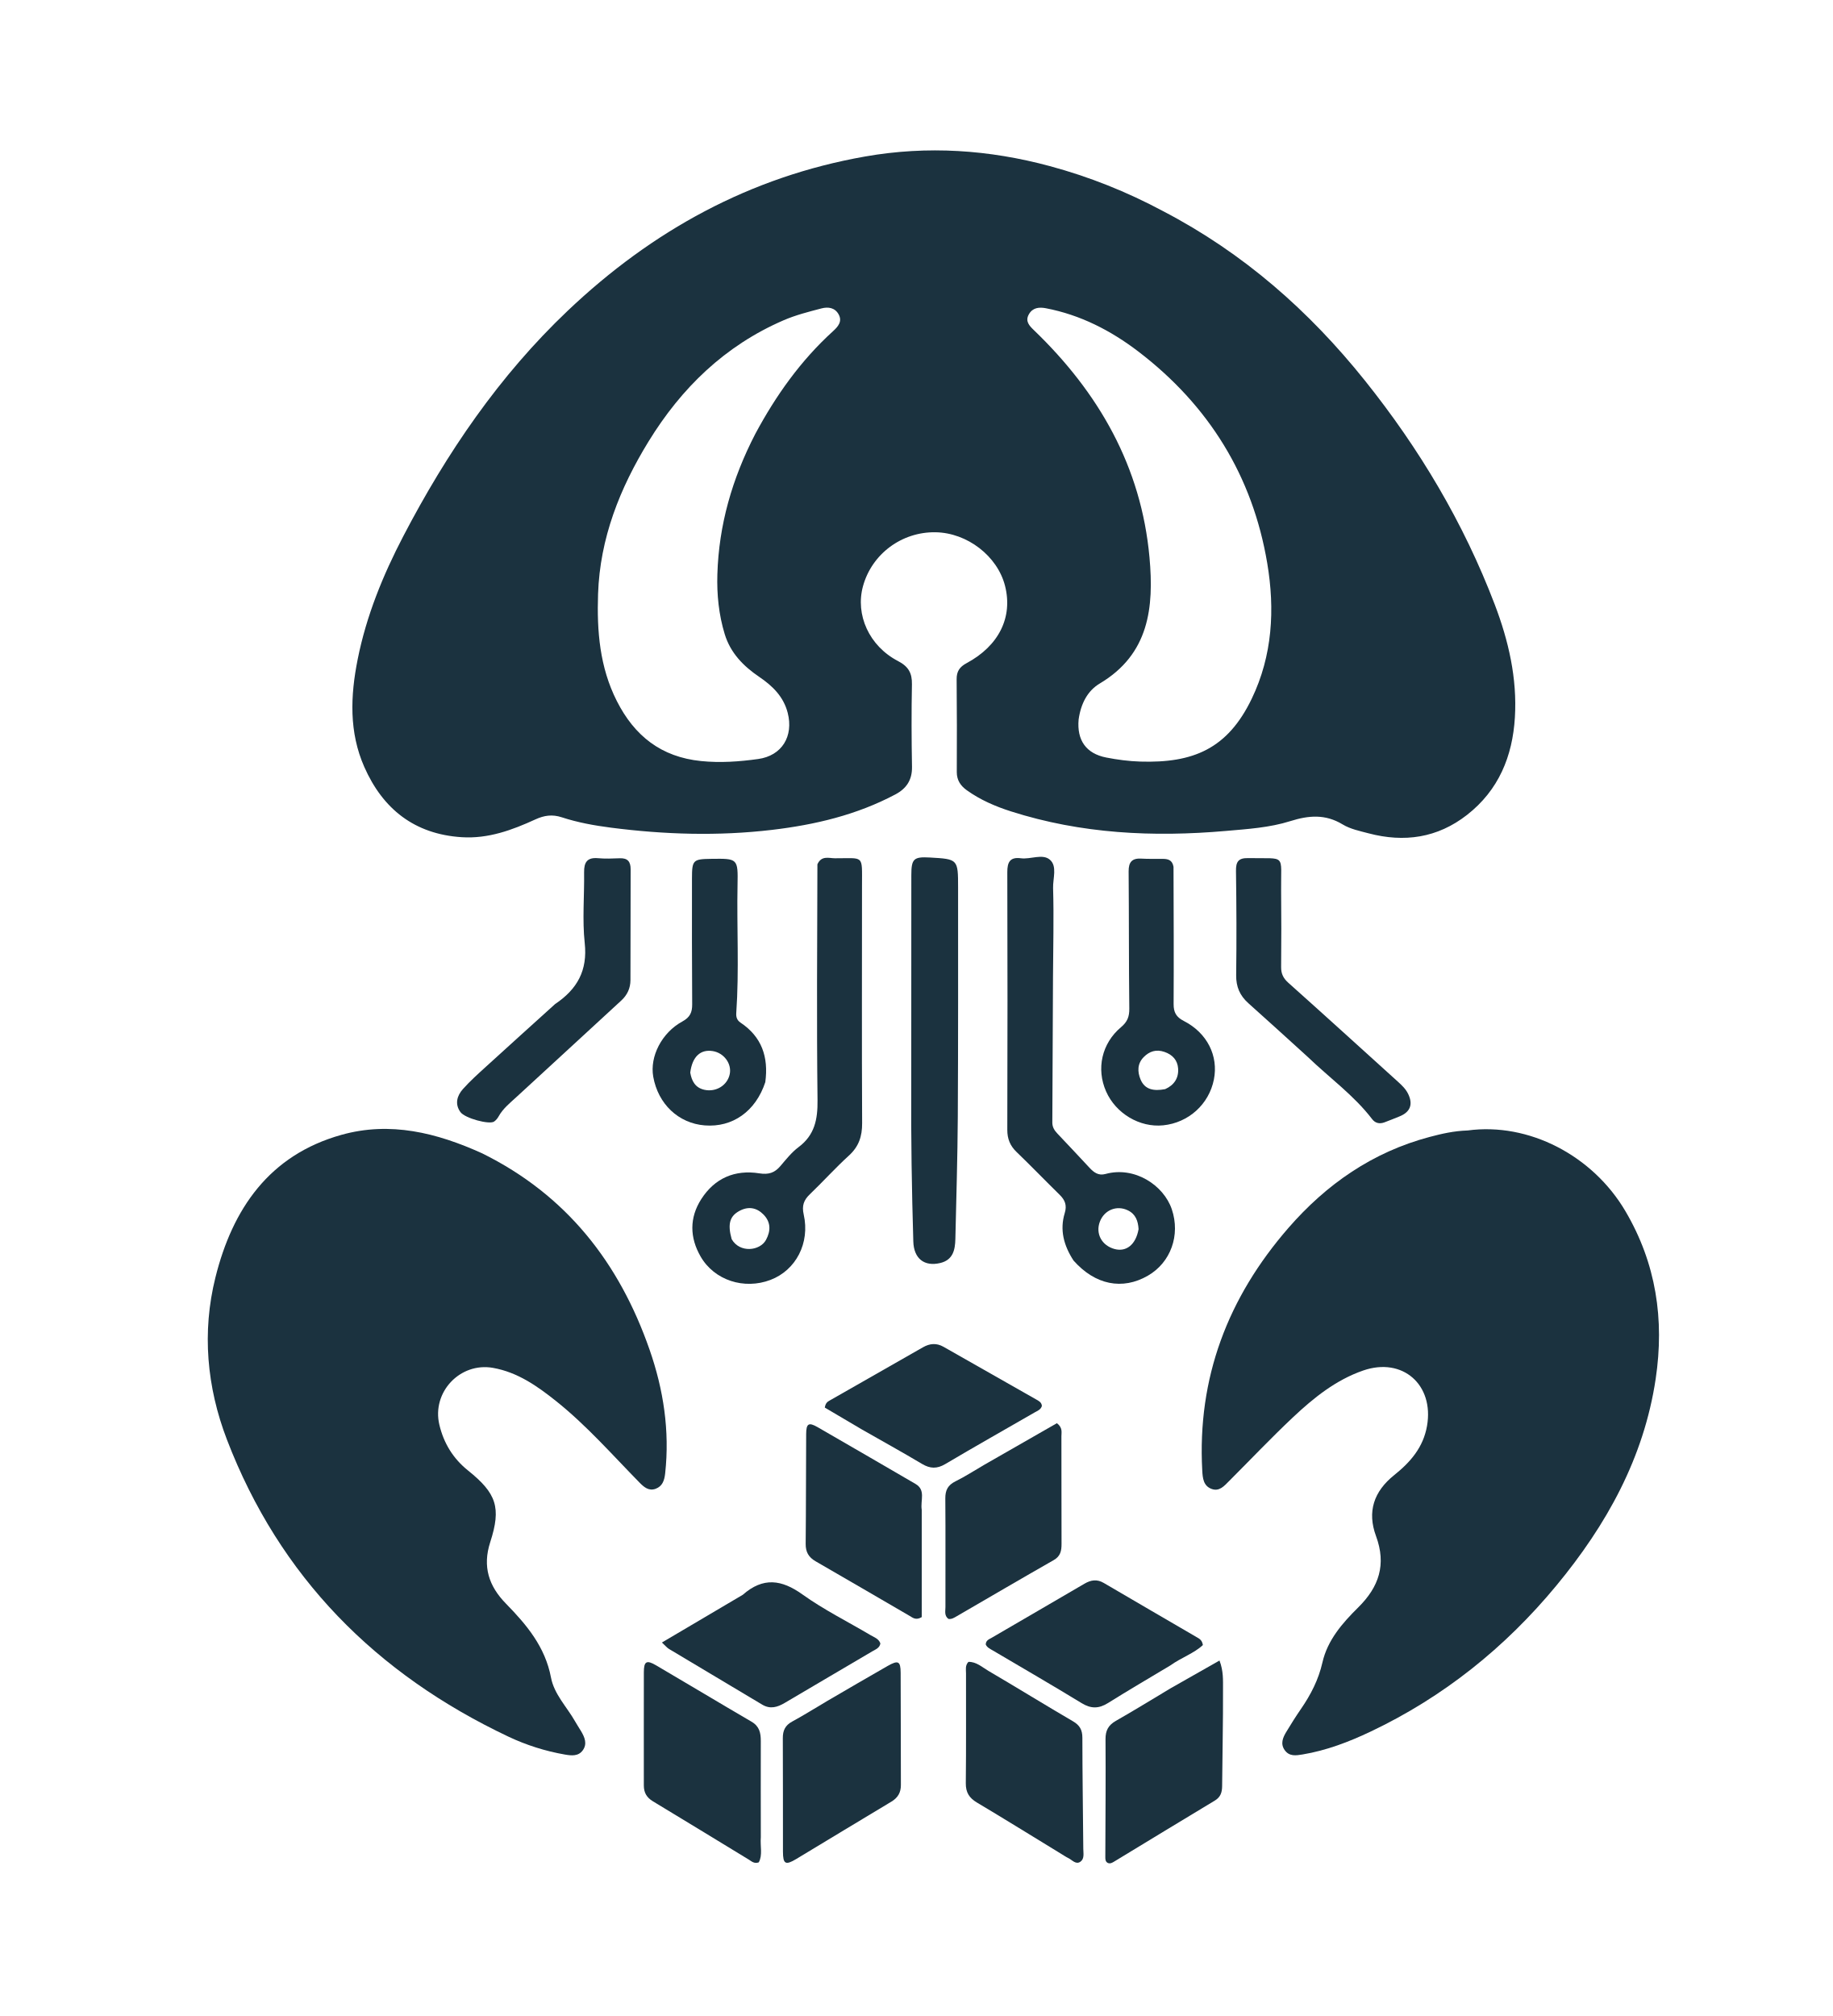
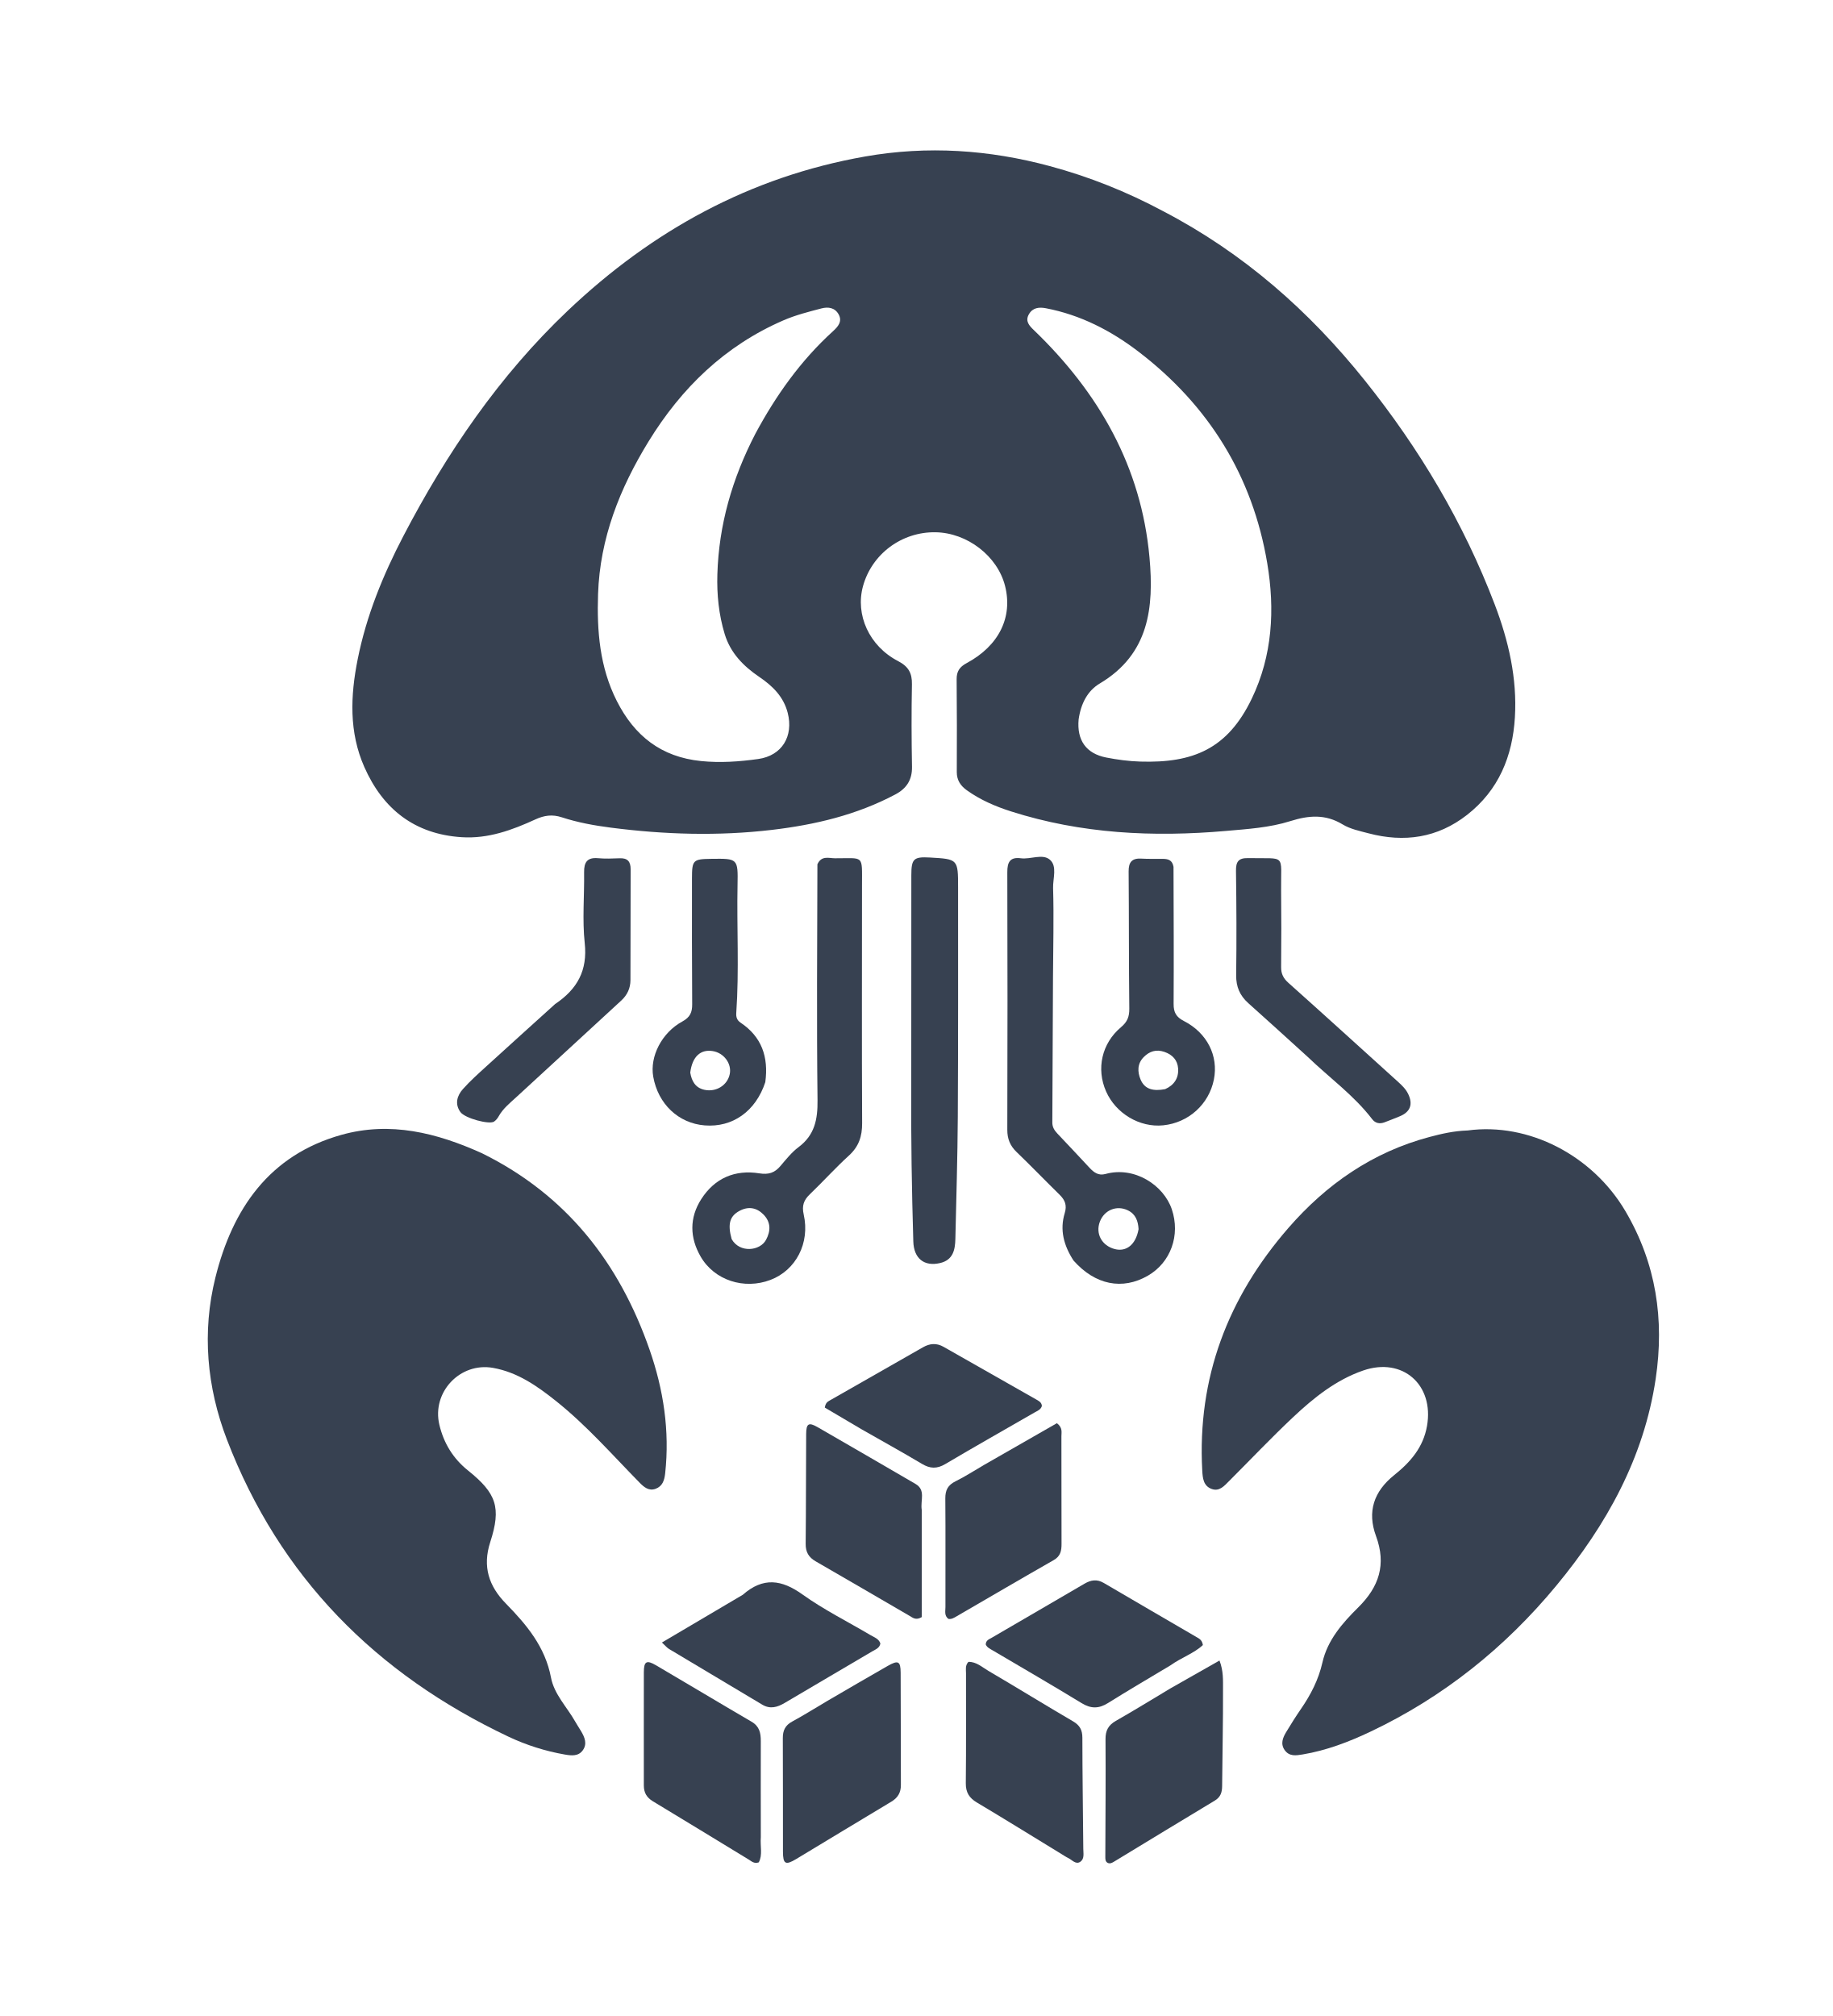
<svg xmlns="http://www.w3.org/2000/svg" version="1.1" id="Layer_1" x="0px" y="0px" width="100%" viewBox="0 0 800 880" enable-background="new 0 0 800 880" xml:space="preserve">
-   <path fill="#1b323f" opacity="1" stroke="none" d=" M507.73,92.191   C542.758,110.457 571.424,135.694 595.775,166.12   C619.58,195.863 638.857,228.219 652.442,263.851   C658.479,279.685 662.273,296.088 661.245,313.145   C660.223,330.109 654.18,344.928 640.343,355.721   C627.429,365.794 612.935,367.856 597.373,363.754   C593.517,362.738 589.398,361.896 586.067,359.874   C578.531,355.298 571.262,355.886 563.225,358.424   C554.177,361.282 544.599,361.88 535.14,362.709   C503.349,365.493 471.936,363.968 441.306,354.184   C434.485,352.005 427.885,349.167 421.995,344.941   C419.271,342.987 417.619,340.549 417.634,336.997   C417.693,323.504 417.708,310.01 417.568,296.518   C417.532,293.065 418.865,291.104 421.903,289.476   C436.048,281.894 442.16,269.403 438.696,255.742   C435.399,242.736 422.214,232.561 408.366,232.336   C393.614,232.096 380.572,241.785 376.695,255.865   C373.263,268.333 379.367,282.005 391.995,288.565   C396.548,290.929 398.148,293.804 398.054,298.719   C397.824,310.714 397.862,322.72 398.085,334.716   C398.192,340.451 395.657,344.207 390.831,346.768   C373.951,355.728 355.739,360.036 336.917,362.254   C313.46,365.017 290.059,364.294 266.685,361.282   C259.407,360.344 252.176,359.038 245.221,356.759   C241.066,355.398 237.559,355.909 233.732,357.664   C223.539,362.34 213.099,366.176 201.562,365.445   C180.953,364.138 167.134,353.166 159.024,334.805   C152.314,319.613 152.931,303.777 156.128,287.774   C159.92,268.795 167.142,251.116 176.011,234.098   C194.992,197.68 217.903,164.024 247.837,135.613   C284.602,100.719 327.368,77.135 377.67,68.302   C404.831,63.533 431.708,65.34 458.28,72.517   C475.401,77.141 491.77,83.647 507.73,92.191  M470.811,314.083   C470.004,323.096 474.067,328.937 482.845,330.662   C487.73,331.622 492.736,332.28 497.707,332.434   C520.72,333.144 535.795,326.973 546.37,305.012   C555.453,286.148 556.52,265.995 553.154,245.902   C546.769,207.779 527.575,176.892 496.885,153.449   C484.902,144.295 471.551,137.419 456.489,134.546   C453.537,133.983 450.727,134.272 449.076,137.233   C447.404,140.233 449.269,142.167 451.298,144.119   C479.606,171.357 498.163,203.668 501.754,243.368   C503.72,265.102 501.623,285.524 480.042,298.356   C474.805,301.47 471.806,306.984 470.811,314.083  M329.727,189.314   C338.691,172.616 349.535,157.347 363.64,144.539   C365.809,142.569 367.789,140.284 366.029,137.166   C364.404,134.286 361.514,133.856 358.58,134.623   C352.951,136.096 347.315,137.514 341.929,139.85   C316.389,150.923 297.421,169.351 283.061,192.752   C270.538,213.161 261.868,234.963 261.05,259.297   C260.508,275.421 261.753,291.198 269.222,305.965   C276.935,321.214 288.591,330.45 306.034,332.208   C314.443,333.056 322.709,332.457 330.913,331.319   C341.34,329.873 346.44,321.37 343.831,311.163   C342.02,304.077 337.202,299.397 331.426,295.482   C324.502,290.788 318.864,285.063 316.345,276.83   C313.737,268.307 312.862,259.495 313.127,250.679   C313.772,229.21 319.521,209.021 329.727,189.314  z" />
-   <path fill="#1b323f" opacity="1" stroke="none" d=" M210.442,503.432   C247.315,521.655 270.317,551.238 283.528,589.123   C289.629,606.62 292.365,624.554 290.348,643.102   C290.017,646.149 289.198,648.752 286.168,649.87   C283.191,650.969 281.061,649.108 279.156,647.167   C267.261,635.047 256.052,622.211 242.719,611.581   C234.494,605.023 225.924,598.988 215.195,597.086   C200.834,594.54 188.393,607.696 191.781,621.933   C193.693,629.968 197.764,636.645 204.262,641.86   C216.682,651.828 218.892,658.008 213.989,673.137   C210.513,683.86 213.396,692.388 220.839,699.992   C229.884,709.232 237.974,718.884 240.5,732.248   C241.883,739.564 247.429,745.056 251.032,751.407   C251.853,752.855 252.776,754.244 253.631,755.673   C255.236,758.354 256.427,761.245 254.355,764.057   C252.422,766.683 249.464,766.379 246.56,765.872   C237.976,764.373 229.7,761.742 221.88,758.04   C164.171,730.715 122.057,688.404 99.029,628.336   C90.256,605.451 88.103,581.418 94.029,557.623   C101.47,527.739 117.484,504.193 149.044,495.366   C170.328,489.414 190.551,494.424 210.442,503.432  z" />
-   <path fill="#1b323f" opacity="1" stroke="none" d=" M640.615,493.46   C667.304,489.861 695.193,504.364 709.508,528.717   C722.906,551.511 726.558,575.966 722.703,601.847   C717.554,636.415 701.184,665.709 679.348,692.118   C656.996,719.151 630.089,740.754 598.254,755.86   C588.768,760.361 578.969,764.106 568.521,765.843   C565.649,766.32 562.78,766.75 560.787,763.974   C558.808,761.218 559.927,758.526 561.427,756.036   C563.488,752.612 565.623,749.224 567.887,745.932   C572.166,739.708 575.53,733.197 577.233,725.683   C579.448,715.911 585.968,708.461 592.833,701.679   C601.943,692.679 605.207,682.94 600.619,670.489   C596.713,659.89 599.624,651.059 608.572,643.888   C615.665,638.204 621.245,631.799 622.888,622.43   C626.035,604.468 612.232,592.284 595.018,598.239   C583.117,602.356 573.453,610.135 564.456,618.593   C554.869,627.606 545.812,637.18 536.499,646.486   C534.383,648.6 532.246,651.214 528.807,649.913   C525.277,648.579 524.961,645.212 524.783,641.974   C522.545,601.437 535.968,566.4 562.338,536.056   C578.996,516.888 599.141,502.9 623.957,496.301   C629.262,494.891 634.626,493.649 640.615,493.46  z" />
-   <path fill="#1b323f" opacity="1" stroke="none" d=" M468.599,550.247   C464.3,543.653 462.516,536.847 464.751,529.527   C465.785,526.14 464.89,523.845 462.544,521.546   C456.24,515.367 450.116,509.002 443.755,502.884   C440.911,500.148 439.673,497.143 439.684,493.166   C439.787,455.688 439.807,418.21 439.685,380.733   C439.67,376.301 440.881,374.021 445.609,374.639   C449.88,375.196 455.025,372.535 458.237,375.244   C461.584,378.067 459.547,383.465 459.669,387.635   C460.05,400.599 459.687,413.584 459.628,426.561   C459.532,447.699 459.462,468.838 459.336,489.976   C459.324,491.997 460.238,493.428 461.54,494.802   C466.234,499.757 470.914,504.727 475.556,509.731   C477.466,511.79 479.497,513.295 482.535,512.453   C495.186,508.948 507.936,517.326 511.492,527.867   C515.295,539.136 511.046,551.085 501.022,556.86   C489.937,563.245 478.049,560.911 468.599,550.247  M496.982,536.538   C496.771,533.04 495.752,529.998 492.321,528.329   C487.451,525.961 482.016,528.164 480.079,533.288   C478.1,538.524 480.948,543.754 486.58,545.225   C491.595,546.535 495.768,543.361 496.982,536.538  z" />
-   <path fill="#1b323f" opacity="1" stroke="none" d=" M356.795,377.276   C358.57,373.325 361.812,374.631 364.407,374.641   C377.277,374.689 376.261,372.901 376.262,386.3   C376.262,420.965 376.142,455.63 376.315,490.293   C376.344,496.051 374.859,500.494 370.534,504.428   C364.624,509.805 359.262,515.78 353.489,521.314   C350.825,523.867 349.949,526.308 350.812,530.13   C353.632,542.617 347.402,554.466 336.313,558.687   C324.836,563.055 311.827,558.902 305.823,548.503   C301.051,540.239 300.863,531.586 306.099,523.426   C311.989,514.246 320.794,510.488 331.432,512.173   C335.489,512.815 338.095,511.959 340.603,509.031   C343.092,506.123 345.523,503.011 348.548,500.749   C355.594,495.482 356.946,488.662 356.847,480.237   C356.444,446.078 356.706,411.911 356.795,377.276  M319.367,540.886   C322.84,547.055 331.733,546.092 334.369,541.197   C336.488,537.262 336.474,533.436 333.266,530.16   C330.272,527.103 326.635,526.474 322.763,528.566   C318.566,530.835 317.51,534.236 319.367,540.886  z" />
-   <path fill="#1b323f" opacity="1" stroke="none" d=" M397.758,474   C397.767,443.016 397.771,412.532 397.79,382.048   C397.795,374.857 398.814,373.909 405.898,374.311   C418.148,375.007 418.199,375.007 418.199,387.455   C418.199,420.771 418.266,454.087 418.075,487.402   C417.973,505.218 417.413,523.032 417.013,540.846   C416.907,545.579 415.98,549.961 410.475,551.299   C403.426,553.012 398.875,549.348 398.656,541.938   C397.991,519.463 397.612,496.985 397.758,474  z" />
-   <path fill="#1b323f" opacity="1" stroke="none" d=" M360.752,742.683   C369.855,737.399 378.604,732.232 387.437,727.211   C392.079,724.572 393.099,725.096 393.129,730.152   C393.226,746.481 393.161,762.811 393.234,779.141   C393.249,782.488 391.917,784.739 389.029,786.464   C375.158,794.748 361.371,803.174 347.52,811.493   C342.855,814.295 341.771,813.685 341.756,808.232   C341.709,791.736 341.8,775.239 341.697,758.743   C341.677,755.373 342.74,753.12 345.787,751.471   C350.764,748.776 355.56,745.748 360.752,742.683  z" />
-   <path fill="#1b323f" opacity="1" stroke="none" d=" M332.094,801.948   C331.761,805.978 332.96,809.696 331.201,812.931   C329.163,813.654 328.034,812.451 326.8,811.702   C312.861,803.229 298.959,794.694 284.985,786.278   C282.253,784.633 281.025,782.475 281.03,779.344   C281.055,762.871 280.981,746.398 281.036,729.926   C281.052,725.172 282.219,724.493 286.357,726.917   C300.29,735.08 314.119,743.419 328.069,751.551   C331.506,753.554 332.098,756.473 332.086,759.991   C332.041,773.813 332.083,787.635 332.094,801.948  z" />
-   <path fill="#1b323f" opacity="1" stroke="none" d=" M510.988,736.94   C518.182,732.856 525.056,728.951 532.303,724.835   C534.078,729.453 533.824,733.484 533.84,737.328   C533.899,751.443 533.563,765.558 533.453,779.675   C533.432,782.37 532.769,784.459 530.291,785.951   C515.61,794.786 500.976,803.699 486.331,812.592   C485.462,813.12 484.612,813.631 483.539,813.19   C482.481,812.616 482.463,811.586 482.466,810.59   C482.515,793.45 482.68,776.309 482.555,759.17   C482.528,755.349 483.803,753.03 487.089,751.158   C495.037,746.633 502.819,741.818 510.988,736.94  z" />
-   <path fill="#1b323f" opacity="1" stroke="none" d=" M462.989,809.093   C450.595,801.522 438.564,794.059 426.406,786.81   C423.034,784.799 421.525,782.388 421.57,778.364   C421.749,762.373 421.629,746.378 421.662,730.385   C421.666,728.776 421.216,727.029 422.707,725.421   C426.143,725.317 428.693,727.742 431.44,729.351   C443.796,736.589 455.97,744.14 468.34,751.353   C471.329,753.097 472.447,755.132 472.451,758.535   C472.467,774.686 472.714,790.837 472.852,806.988   C472.869,808.956 473.408,811.333 471.643,812.614   C469.608,814.091 468.017,811.879 466.312,811.064   C465.264,810.564 464.304,809.882 462.989,809.093  z" />
-   <path fill="#1b323f" opacity="1" stroke="none" d=" M334.05,472.365   C329.852,485.123 319.751,492.207 307.625,491.249   C296.146,490.342 287.243,481.919 285.131,469.966   C283.585,461.21 288.805,450.792 297.853,445.881   C301.21,444.059 302.159,441.888 302.135,438.375   C302.011,420.074 302.02,401.771 302.044,383.469   C302.054,375.386 302.498,375 310.469,374.891   C322.03,374.732 322.16,374.735 321.932,386.276   C321.565,404.901 322.67,423.54 321.378,442.153   C321.254,443.949 321.665,445.333 323.276,446.411   C332.436,452.543 335.54,461.296 334.05,472.365  M301.287,468.202   C301.927,471.882 303.46,474.829 307.488,475.707   C312.58,476.817 317.531,473.739 318.528,468.852   C319.463,464.27 315.974,459.569 311.069,458.801   C305.804,457.977 302.193,461.148 301.287,468.202  z" />
-   <path fill="#1b323f" opacity="1" stroke="none" d=" M402.333,659.058   C402.333,675.137 402.333,690.726 402.333,705.881   C399.778,707.423 398.411,706.141 397.042,705.348   C383.367,697.424 369.746,689.409 356.042,681.538   C352.951,679.763 351.633,677.467 351.671,673.871   C351.841,657.897 351.783,641.92 351.887,625.945   C351.916,621.396 352.97,620.721 356.851,622.948   C371.131,631.142 385.334,639.47 399.58,647.724   C404.235,650.42 401.673,654.89 402.333,659.058  z" />
-   <path fill="#1b323f" opacity="1" stroke="none" d=" M429.496,639.47   C440.424,633.206 451.04,627.129 461.337,621.235   C463.939,623.247 463.296,625.226 463.302,626.945   C463.354,642.592 463.294,658.239 463.358,673.886   C463.37,676.895 462.929,679.292 459.953,680.99   C445.79,689.071 431.72,697.315 417.617,705.5   C416.476,706.162 415.356,706.898 413.973,706.661   C412.099,705.236 412.683,703.255 412.679,701.529   C412.642,685.715 412.765,669.901 412.627,654.088   C412.596,650.459 413.762,648.236 417.062,646.612   C421.233,644.559 425.154,641.999 429.496,639.47  z" />
-   <path fill="#1b323f" opacity="1" stroke="none" d=" M512.234,378.381   C512.298,398.654 512.392,418.464 512.278,438.272   C512.257,441.892 513.41,443.967 516.724,445.658   C526.928,450.865 531.905,460.906 529.86,471.21   C527.714,482.026 518.785,490.092 507.716,491.215   C497.467,492.254 487.039,486.052 482.788,476.389   C478.463,466.56 480.865,455.473 489.337,448.361   C492.074,446.064 492.974,443.79 492.934,440.296   C492.706,420.322 492.81,400.345 492.642,380.371   C492.607,376.283 494.141,374.551 498.223,374.795   C501.376,374.983 504.547,374.857 507.709,374.906   C509.836,374.939 511.722,375.39 512.234,378.381  M508.578,475.419   C512.509,473.681 514.55,470.556 514.242,466.374   C513.978,462.805 511.837,460.386 508.28,459.166   C504.669,457.927 501.737,458.888 499.22,461.433   C496.394,464.29 496.456,467.847 497.841,471.181   C499.668,475.576 503.489,476.386 508.578,475.419  z" />
-   <path fill="#1b323f" opacity="1" stroke="none" d=" M510.884,726.951   C501.596,732.536 492.54,737.805 483.671,743.371   C479.666,745.885 476.244,745.943 472.146,743.44   C459.377,735.643 446.422,728.15 433.537,720.542   C432.262,719.789 430.851,719.196 430.273,717.82   C430.333,715.982 431.757,715.55 432.851,714.911   C446.347,707.03 459.875,699.205 473.359,691.304   C476.172,689.656 478.816,689.226 481.782,690.968   C495.401,698.968 509.069,706.885 522.709,714.849   C523.706,715.431 524.73,716.054 525.051,718.083   C521.18,721.708 515.693,723.509 510.884,726.951  z" />
-   <path fill="#1b323f" opacity="1" stroke="none" d=" M324.203,696.146   C333.137,688.304 341.201,689.494 350.293,696.006   C359.593,702.667 369.972,707.818 379.852,713.675   C381.518,714.662 383.573,715.269 384.284,717.38   C383.938,719.392 382.201,719.965 380.83,720.776   C368.081,728.318 355.281,735.771 342.541,743.327   C339.322,745.236 336.181,746.163 332.706,744.087   C319.129,735.976 305.539,727.889 291.976,719.757   C291.164,719.271 290.542,718.468 288.923,716.973   C300.905,709.898 312.395,703.113 324.203,696.146  z" />
-   <path fill="#1b323f" opacity="1" stroke="none" d=" M376.129,623.927   C370.444,620.568 365.071,617.399 360.018,614.419   C360.362,612.38 361.224,611.863 362.1,611.363   C375.693,603.608 389.289,595.858 402.88,588.097   C405.851,586.401 408.783,586.145 411.868,587.905   C425.317,595.579 438.798,603.197 452.255,610.857   C453.385,611.5 454.665,612.089 454.777,613.716   C454.316,615.349 452.802,615.852 451.535,616.583   C438.555,624.071 425.504,631.44 412.61,639.073   C408.987,641.218 405.998,641.121 402.448,639.004   C393.87,633.889 385.121,629.061 376.129,623.927  z" />
-   <path fill="#1b323f" opacity="1" stroke="none" d=" M242.299,438.279   C252.006,431.763 256.522,423.593 255.23,411.675   C254.125,401.478 255.108,391.064 254.958,380.75   C254.895,376.375 256.324,374.183 261.038,374.609   C264.175,374.892 267.361,374.765 270.517,374.639   C273.965,374.501 275.282,376.119 275.27,379.441   C275.209,395.582 275.261,411.723 275.19,427.864   C275.175,431.324 273.83,434.303 271.219,436.705   C255.913,450.777 240.65,464.895 225.328,478.951   C222.507,481.539 219.518,483.925 217.617,487.363   C217.149,488.21 216.454,489.032 215.664,489.58   C213.627,490.995 202.953,488.165 200.975,485.431   C198.439,481.927 199.473,478.289 202.061,475.385   C205.15,471.919 208.639,468.794 212.078,465.656   C222.032,456.574 232.047,447.56 242.299,438.279  z" />
-   <path fill="#1b323f" opacity="1" stroke="none" d=" M570.743,461.279   C561.963,453.335 553.506,445.564 544.928,437.928   C541.194,434.604 539.515,430.756 539.583,425.652   C539.783,410.507 539.721,395.356 539.502,380.211   C539.443,376.196 540.513,374.482 544.787,374.568   C561.699,374.911 559.024,372.369 559.2,388.669   C559.321,399.821 559.307,410.975 559.205,422.127   C559.179,425.036 560.154,427.028 562.351,428.992   C578.359,443.298 594.24,457.747 610.16,472.153   C611.892,473.72 613.586,475.319 614.634,477.465   C616.887,482.078 615.586,485.447 610.812,487.347   C608.648,488.209 606.498,489.107 604.314,489.912   C602.23,490.681 600.327,490.332 598.937,488.515   C590.982,478.111 580.328,470.504 570.743,461.279  z" />
+   <path fill="#374151" opacity="1" stroke="none" d=" M507.73,92.191   C542.758,110.457 571.424,135.694 595.775,166.12   C619.58,195.863 638.857,228.219 652.442,263.851   C658.479,279.685 662.273,296.088 661.245,313.145   C660.223,330.109 654.18,344.928 640.343,355.721   C627.429,365.794 612.935,367.856 597.373,363.754   C593.517,362.738 589.398,361.896 586.067,359.874   C578.531,355.298 571.262,355.886 563.225,358.424   C554.177,361.282 544.599,361.88 535.14,362.709   C503.349,365.493 471.936,363.968 441.306,354.184   C434.485,352.005 427.885,349.167 421.995,344.941   C419.271,342.987 417.619,340.549 417.634,336.997   C417.693,323.504 417.708,310.01 417.568,296.518   C417.532,293.065 418.865,291.104 421.903,289.476   C436.048,281.894 442.16,269.403 438.696,255.742   C435.399,242.736 422.214,232.561 408.366,232.336   C393.614,232.096 380.572,241.785 376.695,255.865   C373.263,268.333 379.367,282.005 391.995,288.565   C396.548,290.929 398.148,293.804 398.054,298.719   C397.824,310.714 397.862,322.72 398.085,334.716   C398.192,340.451 395.657,344.207 390.831,346.768   C373.951,355.728 355.739,360.036 336.917,362.254   C313.46,365.017 290.059,364.294 266.685,361.282   C259.407,360.344 252.176,359.038 245.221,356.759   C241.066,355.398 237.559,355.909 233.732,357.664   C223.539,362.34 213.099,366.176 201.562,365.445   C180.953,364.138 167.134,353.166 159.024,334.805   C152.314,319.613 152.931,303.777 156.128,287.774   C159.92,268.795 167.142,251.116 176.011,234.098   C194.992,197.68 217.903,164.024 247.837,135.613   C284.602,100.719 327.368,77.135 377.67,68.302   C404.831,63.533 431.708,65.34 458.28,72.517   C475.401,77.141 491.77,83.647 507.73,92.191  M470.811,314.083   C470.004,323.096 474.067,328.937 482.845,330.662   C487.73,331.622 492.736,332.28 497.707,332.434   C520.72,333.144 535.795,326.973 546.37,305.012   C555.453,286.148 556.52,265.995 553.154,245.902   C546.769,207.779 527.575,176.892 496.885,153.449   C484.902,144.295 471.551,137.419 456.489,134.546   C453.537,133.983 450.727,134.272 449.076,137.233   C447.404,140.233 449.269,142.167 451.298,144.119   C479.606,171.357 498.163,203.668 501.754,243.368   C503.72,265.102 501.623,285.524 480.042,298.356   C474.805,301.47 471.806,306.984 470.811,314.083  M329.727,189.314   C338.691,172.616 349.535,157.347 363.64,144.539   C365.809,142.569 367.789,140.284 366.029,137.166   C364.404,134.286 361.514,133.856 358.58,134.623   C352.951,136.096 347.315,137.514 341.929,139.85   C316.389,150.923 297.421,169.351 283.061,192.752   C270.538,213.161 261.868,234.963 261.05,259.297   C260.508,275.421 261.753,291.198 269.222,305.965   C276.935,321.214 288.591,330.45 306.034,332.208   C314.443,333.056 322.709,332.457 330.913,331.319   C341.34,329.873 346.44,321.37 343.831,311.163   C342.02,304.077 337.202,299.397 331.426,295.482   C324.502,290.788 318.864,285.063 316.345,276.83   C313.737,268.307 312.862,259.495 313.127,250.679   C313.772,229.21 319.521,209.021 329.727,189.314  z" />
+   <path fill="#374151" opacity="1" stroke="none" d=" M210.442,503.432   C247.315,521.655 270.317,551.238 283.528,589.123   C289.629,606.62 292.365,624.554 290.348,643.102   C290.017,646.149 289.198,648.752 286.168,649.87   C283.191,650.969 281.061,649.108 279.156,647.167   C267.261,635.047 256.052,622.211 242.719,611.581   C234.494,605.023 225.924,598.988 215.195,597.086   C200.834,594.54 188.393,607.696 191.781,621.933   C193.693,629.968 197.764,636.645 204.262,641.86   C216.682,651.828 218.892,658.008 213.989,673.137   C210.513,683.86 213.396,692.388 220.839,699.992   C229.884,709.232 237.974,718.884 240.5,732.248   C241.883,739.564 247.429,745.056 251.032,751.407   C251.853,752.855 252.776,754.244 253.631,755.673   C255.236,758.354 256.427,761.245 254.355,764.057   C252.422,766.683 249.464,766.379 246.56,765.872   C237.976,764.373 229.7,761.742 221.88,758.04   C164.171,730.715 122.057,688.404 99.029,628.336   C90.256,605.451 88.103,581.418 94.029,557.623   C101.47,527.739 117.484,504.193 149.044,495.366   C170.328,489.414 190.551,494.424 210.442,503.432  z" />
+   <path fill="#374151" opacity="1" stroke="none" d=" M640.615,493.46   C667.304,489.861 695.193,504.364 709.508,528.717   C722.906,551.511 726.558,575.966 722.703,601.847   C717.554,636.415 701.184,665.709 679.348,692.118   C656.996,719.151 630.089,740.754 598.254,755.86   C588.768,760.361 578.969,764.106 568.521,765.843   C565.649,766.32 562.78,766.75 560.787,763.974   C558.808,761.218 559.927,758.526 561.427,756.036   C563.488,752.612 565.623,749.224 567.887,745.932   C572.166,739.708 575.53,733.197 577.233,725.683   C579.448,715.911 585.968,708.461 592.833,701.679   C601.943,692.679 605.207,682.94 600.619,670.489   C596.713,659.89 599.624,651.059 608.572,643.888   C615.665,638.204 621.245,631.799 622.888,622.43   C626.035,604.468 612.232,592.284 595.018,598.239   C583.117,602.356 573.453,610.135 564.456,618.593   C554.869,627.606 545.812,637.18 536.499,646.486   C534.383,648.6 532.246,651.214 528.807,649.913   C525.277,648.579 524.961,645.212 524.783,641.974   C522.545,601.437 535.968,566.4 562.338,536.056   C578.996,516.888 599.141,502.9 623.957,496.301   C629.262,494.891 634.626,493.649 640.615,493.46  z" />
+   <path fill="#374151" opacity="1" stroke="none" d=" M468.599,550.247   C464.3,543.653 462.516,536.847 464.751,529.527   C465.785,526.14 464.89,523.845 462.544,521.546   C456.24,515.367 450.116,509.002 443.755,502.884   C440.911,500.148 439.673,497.143 439.684,493.166   C439.787,455.688 439.807,418.21 439.685,380.733   C439.67,376.301 440.881,374.021 445.609,374.639   C449.88,375.196 455.025,372.535 458.237,375.244   C461.584,378.067 459.547,383.465 459.669,387.635   C460.05,400.599 459.687,413.584 459.628,426.561   C459.532,447.699 459.462,468.838 459.336,489.976   C459.324,491.997 460.238,493.428 461.54,494.802   C466.234,499.757 470.914,504.727 475.556,509.731   C477.466,511.79 479.497,513.295 482.535,512.453   C495.186,508.948 507.936,517.326 511.492,527.867   C515.295,539.136 511.046,551.085 501.022,556.86   C489.937,563.245 478.049,560.911 468.599,550.247  M496.982,536.538   C496.771,533.04 495.752,529.998 492.321,528.329   C487.451,525.961 482.016,528.164 480.079,533.288   C478.1,538.524 480.948,543.754 486.58,545.225   C491.595,546.535 495.768,543.361 496.982,536.538  z" />
+   <path fill="#374151" opacity="1" stroke="none" d=" M356.795,377.276   C358.57,373.325 361.812,374.631 364.407,374.641   C377.277,374.689 376.261,372.901 376.262,386.3   C376.262,420.965 376.142,455.63 376.315,490.293   C376.344,496.051 374.859,500.494 370.534,504.428   C364.624,509.805 359.262,515.78 353.489,521.314   C350.825,523.867 349.949,526.308 350.812,530.13   C353.632,542.617 347.402,554.466 336.313,558.687   C324.836,563.055 311.827,558.902 305.823,548.503   C301.051,540.239 300.863,531.586 306.099,523.426   C311.989,514.246 320.794,510.488 331.432,512.173   C335.489,512.815 338.095,511.959 340.603,509.031   C343.092,506.123 345.523,503.011 348.548,500.749   C355.594,495.482 356.946,488.662 356.847,480.237   C356.444,446.078 356.706,411.911 356.795,377.276  M319.367,540.886   C322.84,547.055 331.733,546.092 334.369,541.197   C336.488,537.262 336.474,533.436 333.266,530.16   C330.272,527.103 326.635,526.474 322.763,528.566   C318.566,530.835 317.51,534.236 319.367,540.886  z" />
+   <path fill="#374151" opacity="1" stroke="none" d=" M397.758,474   C397.767,443.016 397.771,412.532 397.79,382.048   C397.795,374.857 398.814,373.909 405.898,374.311   C418.148,375.007 418.199,375.007 418.199,387.455   C418.199,420.771 418.266,454.087 418.075,487.402   C417.973,505.218 417.413,523.032 417.013,540.846   C416.907,545.579 415.98,549.961 410.475,551.299   C403.426,553.012 398.875,549.348 398.656,541.938   C397.991,519.463 397.612,496.985 397.758,474  z" />
+   <path fill="#374151" opacity="1" stroke="none" d=" M360.752,742.683   C369.855,737.399 378.604,732.232 387.437,727.211   C392.079,724.572 393.099,725.096 393.129,730.152   C393.226,746.481 393.161,762.811 393.234,779.141   C393.249,782.488 391.917,784.739 389.029,786.464   C375.158,794.748 361.371,803.174 347.52,811.493   C342.855,814.295 341.771,813.685 341.756,808.232   C341.709,791.736 341.8,775.239 341.697,758.743   C341.677,755.373 342.74,753.12 345.787,751.471   C350.764,748.776 355.56,745.748 360.752,742.683  z" />
+   <path fill="#374151" opacity="1" stroke="none" d=" M332.094,801.948   C331.761,805.978 332.96,809.696 331.201,812.931   C329.163,813.654 328.034,812.451 326.8,811.702   C312.861,803.229 298.959,794.694 284.985,786.278   C282.253,784.633 281.025,782.475 281.03,779.344   C281.055,762.871 280.981,746.398 281.036,729.926   C281.052,725.172 282.219,724.493 286.357,726.917   C300.29,735.08 314.119,743.419 328.069,751.551   C331.506,753.554 332.098,756.473 332.086,759.991   C332.041,773.813 332.083,787.635 332.094,801.948  z" />
+   <path fill="#374151" opacity="1" stroke="none" d=" M510.988,736.94   C518.182,732.856 525.056,728.951 532.303,724.835   C534.078,729.453 533.824,733.484 533.84,737.328   C533.899,751.443 533.563,765.558 533.453,779.675   C533.432,782.37 532.769,784.459 530.291,785.951   C515.61,794.786 500.976,803.699 486.331,812.592   C485.462,813.12 484.612,813.631 483.539,813.19   C482.481,812.616 482.463,811.586 482.466,810.59   C482.515,793.45 482.68,776.309 482.555,759.17   C482.528,755.349 483.803,753.03 487.089,751.158   C495.037,746.633 502.819,741.818 510.988,736.94  z" />
+   <path fill="#374151" opacity="1" stroke="none" d=" M462.989,809.093   C450.595,801.522 438.564,794.059 426.406,786.81   C423.034,784.799 421.525,782.388 421.57,778.364   C421.749,762.373 421.629,746.378 421.662,730.385   C421.666,728.776 421.216,727.029 422.707,725.421   C426.143,725.317 428.693,727.742 431.44,729.351   C443.796,736.589 455.97,744.14 468.34,751.353   C471.329,753.097 472.447,755.132 472.451,758.535   C472.467,774.686 472.714,790.837 472.852,806.988   C472.869,808.956 473.408,811.333 471.643,812.614   C469.608,814.091 468.017,811.879 466.312,811.064   C465.264,810.564 464.304,809.882 462.989,809.093  z" />
+   <path fill="#374151" opacity="1" stroke="none" d=" M334.05,472.365   C329.852,485.123 319.751,492.207 307.625,491.249   C296.146,490.342 287.243,481.919 285.131,469.966   C283.585,461.21 288.805,450.792 297.853,445.881   C301.21,444.059 302.159,441.888 302.135,438.375   C302.011,420.074 302.02,401.771 302.044,383.469   C302.054,375.386 302.498,375 310.469,374.891   C322.03,374.732 322.16,374.735 321.932,386.276   C321.565,404.901 322.67,423.54 321.378,442.153   C321.254,443.949 321.665,445.333 323.276,446.411   C332.436,452.543 335.54,461.296 334.05,472.365  M301.287,468.202   C301.927,471.882 303.46,474.829 307.488,475.707   C312.58,476.817 317.531,473.739 318.528,468.852   C319.463,464.27 315.974,459.569 311.069,458.801   C305.804,457.977 302.193,461.148 301.287,468.202  z" />
+   <path fill="#374151" opacity="1" stroke="none" d=" M402.333,659.058   C402.333,675.137 402.333,690.726 402.333,705.881   C399.778,707.423 398.411,706.141 397.042,705.348   C383.367,697.424 369.746,689.409 356.042,681.538   C352.951,679.763 351.633,677.467 351.671,673.871   C351.841,657.897 351.783,641.92 351.887,625.945   C351.916,621.396 352.97,620.721 356.851,622.948   C371.131,631.142 385.334,639.47 399.58,647.724   C404.235,650.42 401.673,654.89 402.333,659.058  z" />
+   <path fill="#374151" opacity="1" stroke="none" d=" M429.496,639.47   C440.424,633.206 451.04,627.129 461.337,621.235   C463.939,623.247 463.296,625.226 463.302,626.945   C463.354,642.592 463.294,658.239 463.358,673.886   C463.37,676.895 462.929,679.292 459.953,680.99   C445.79,689.071 431.72,697.315 417.617,705.5   C416.476,706.162 415.356,706.898 413.973,706.661   C412.099,705.236 412.683,703.255 412.679,701.529   C412.642,685.715 412.765,669.901 412.627,654.088   C412.596,650.459 413.762,648.236 417.062,646.612   C421.233,644.559 425.154,641.999 429.496,639.47  z" />
+   <path fill="#374151" opacity="1" stroke="none" d=" M512.234,378.381   C512.298,398.654 512.392,418.464 512.278,438.272   C512.257,441.892 513.41,443.967 516.724,445.658   C526.928,450.865 531.905,460.906 529.86,471.21   C527.714,482.026 518.785,490.092 507.716,491.215   C497.467,492.254 487.039,486.052 482.788,476.389   C478.463,466.56 480.865,455.473 489.337,448.361   C492.074,446.064 492.974,443.79 492.934,440.296   C492.706,420.322 492.81,400.345 492.642,380.371   C492.607,376.283 494.141,374.551 498.223,374.795   C501.376,374.983 504.547,374.857 507.709,374.906   C509.836,374.939 511.722,375.39 512.234,378.381  M508.578,475.419   C512.509,473.681 514.55,470.556 514.242,466.374   C513.978,462.805 511.837,460.386 508.28,459.166   C504.669,457.927 501.737,458.888 499.22,461.433   C496.394,464.29 496.456,467.847 497.841,471.181   C499.668,475.576 503.489,476.386 508.578,475.419  z" />
+   <path fill="#374151" opacity="1" stroke="none" d=" M510.884,726.951   C501.596,732.536 492.54,737.805 483.671,743.371   C479.666,745.885 476.244,745.943 472.146,743.44   C459.377,735.643 446.422,728.15 433.537,720.542   C432.262,719.789 430.851,719.196 430.273,717.82   C430.333,715.982 431.757,715.55 432.851,714.911   C446.347,707.03 459.875,699.205 473.359,691.304   C476.172,689.656 478.816,689.226 481.782,690.968   C495.401,698.968 509.069,706.885 522.709,714.849   C523.706,715.431 524.73,716.054 525.051,718.083   C521.18,721.708 515.693,723.509 510.884,726.951  z" />
+   <path fill="#374151" opacity="1" stroke="none" d=" M324.203,696.146   C333.137,688.304 341.201,689.494 350.293,696.006   C359.593,702.667 369.972,707.818 379.852,713.675   C381.518,714.662 383.573,715.269 384.284,717.38   C383.938,719.392 382.201,719.965 380.83,720.776   C368.081,728.318 355.281,735.771 342.541,743.327   C339.322,745.236 336.181,746.163 332.706,744.087   C319.129,735.976 305.539,727.889 291.976,719.757   C291.164,719.271 290.542,718.468 288.923,716.973   C300.905,709.898 312.395,703.113 324.203,696.146  z" />
+   <path fill="#374151" opacity="1" stroke="none" d=" M376.129,623.927   C370.444,620.568 365.071,617.399 360.018,614.419   C360.362,612.38 361.224,611.863 362.1,611.363   C375.693,603.608 389.289,595.858 402.88,588.097   C405.851,586.401 408.783,586.145 411.868,587.905   C425.317,595.579 438.798,603.197 452.255,610.857   C453.385,611.5 454.665,612.089 454.777,613.716   C454.316,615.349 452.802,615.852 451.535,616.583   C438.555,624.071 425.504,631.44 412.61,639.073   C408.987,641.218 405.998,641.121 402.448,639.004   C393.87,633.889 385.121,629.061 376.129,623.927  z" />
+   <path fill="#374151" opacity="1" stroke="none" d=" M242.299,438.279   C252.006,431.763 256.522,423.593 255.23,411.675   C254.125,401.478 255.108,391.064 254.958,380.75   C254.895,376.375 256.324,374.183 261.038,374.609   C264.175,374.892 267.361,374.765 270.517,374.639   C273.965,374.501 275.282,376.119 275.27,379.441   C275.209,395.582 275.261,411.723 275.19,427.864   C275.175,431.324 273.83,434.303 271.219,436.705   C255.913,450.777 240.65,464.895 225.328,478.951   C222.507,481.539 219.518,483.925 217.617,487.363   C217.149,488.21 216.454,489.032 215.664,489.58   C213.627,490.995 202.953,488.165 200.975,485.431   C198.439,481.927 199.473,478.289 202.061,475.385   C205.15,471.919 208.639,468.794 212.078,465.656   C222.032,456.574 232.047,447.56 242.299,438.279  z" />
+   <path fill="#374151" opacity="1" stroke="none" d=" M570.743,461.279   C561.963,453.335 553.506,445.564 544.928,437.928   C541.194,434.604 539.515,430.756 539.583,425.652   C539.783,410.507 539.721,395.356 539.502,380.211   C539.443,376.196 540.513,374.482 544.787,374.568   C561.699,374.911 559.024,372.369 559.2,388.669   C559.321,399.821 559.307,410.975 559.205,422.127   C559.179,425.036 560.154,427.028 562.351,428.992   C578.359,443.298 594.24,457.747 610.16,472.153   C611.892,473.72 613.586,475.319 614.634,477.465   C616.887,482.078 615.586,485.447 610.812,487.347   C608.648,488.209 606.498,489.107 604.314,489.912   C602.23,490.681 600.327,490.332 598.937,488.515   C590.982,478.111 580.328,470.504 570.743,461.279  z" />
</svg>
